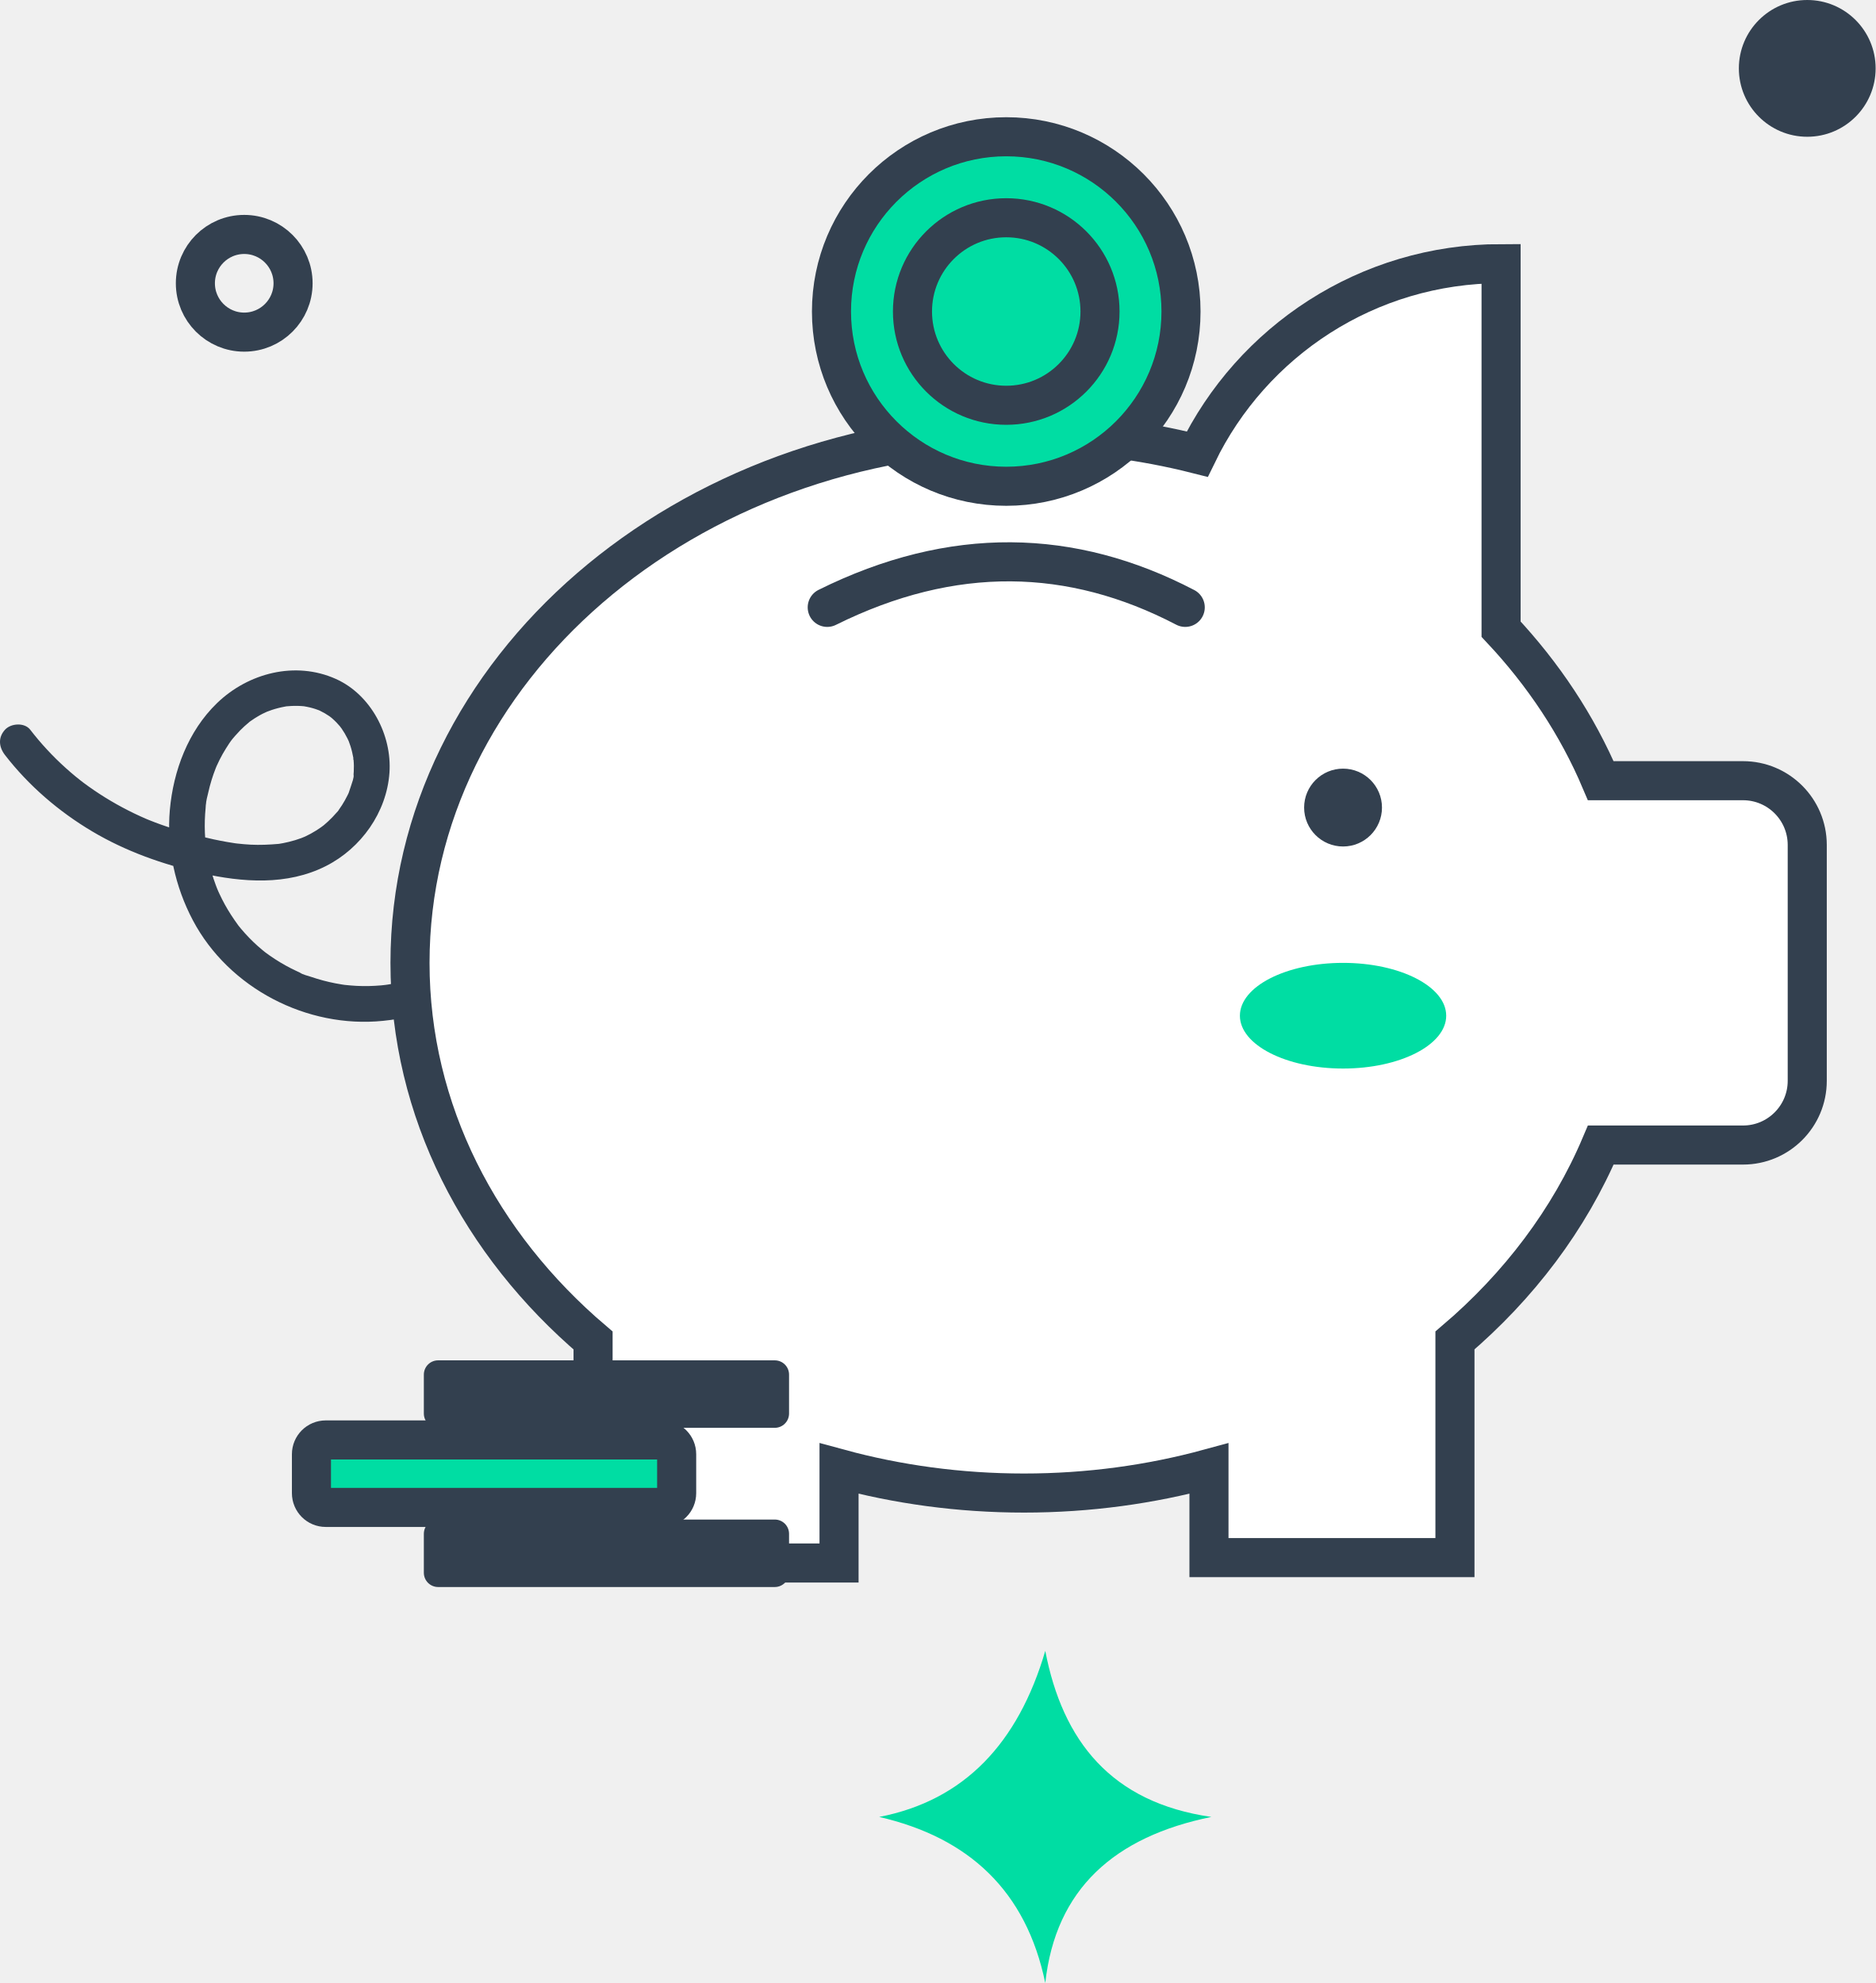
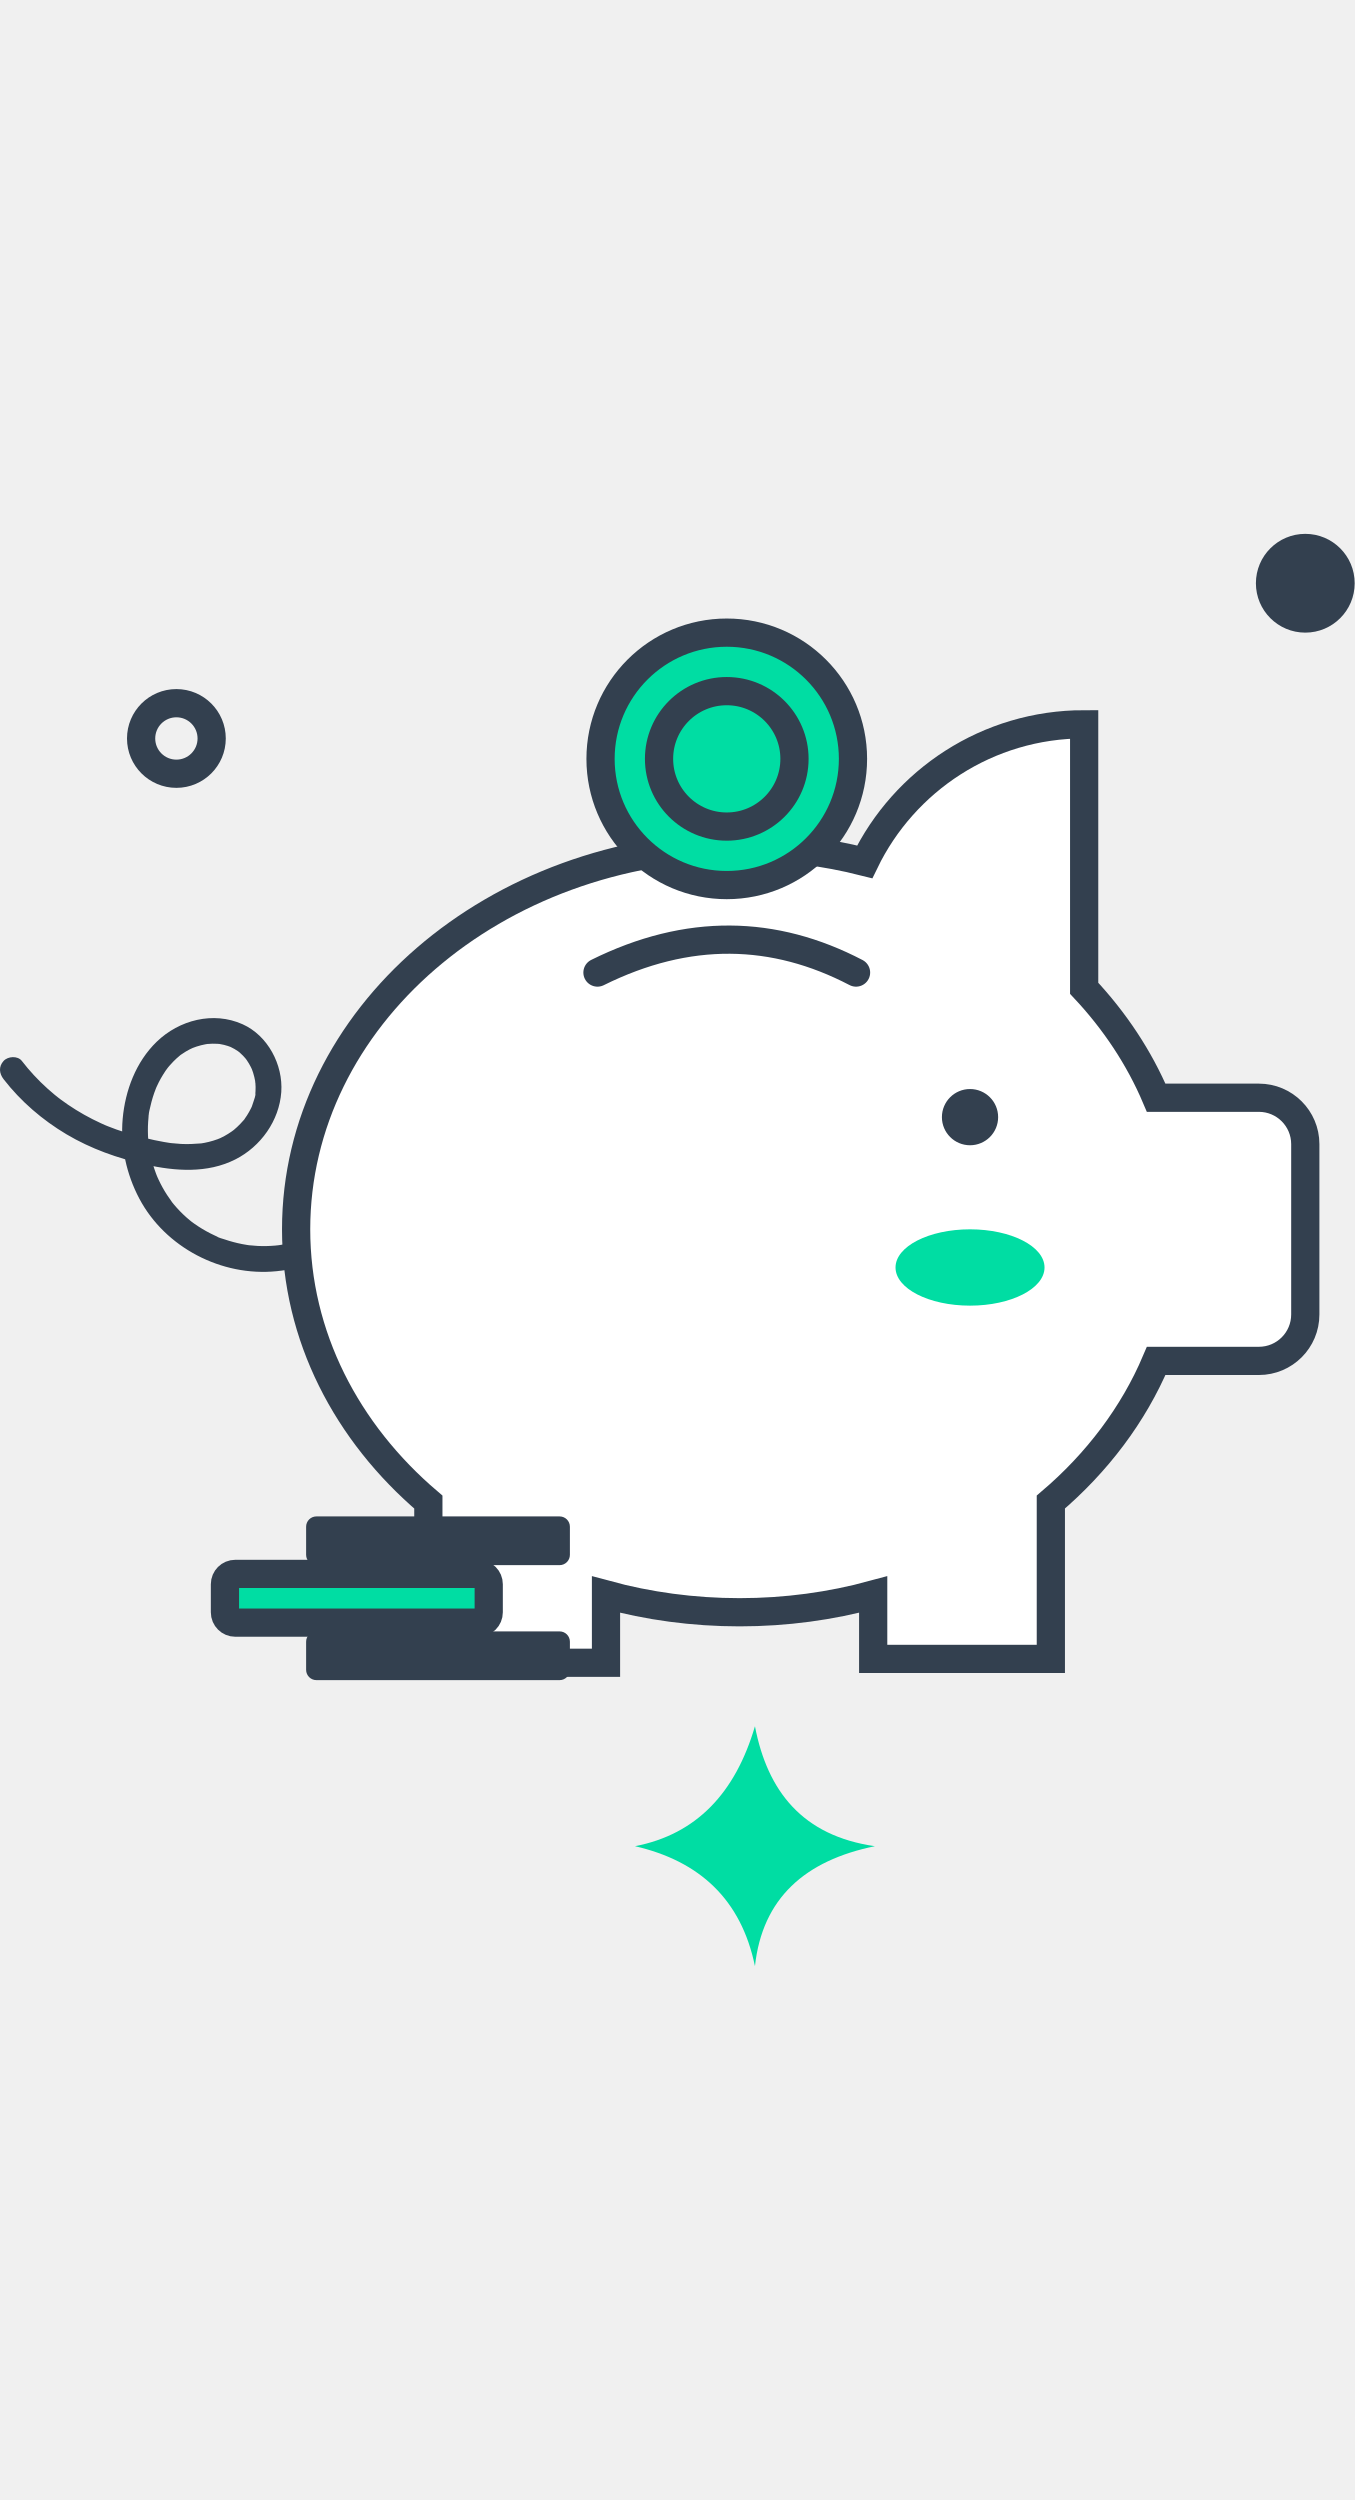
- <svg xmlns="http://www.w3.org/2000/svg" width="192" height="203" viewBox="0 0 192 203" fill="none">
+ <svg xmlns="http://www.w3.org/2000/svg" width="110" height="203" viewBox="0 0 192 203" fill="none">
  <path d="M0.512 77.294C2.941 80.431 6.012 83.072 9.42 85.099C12.875 87.155 16.688 88.499 20.6 89.383C24.818 90.333 29.384 90.673 33.358 88.66C36.962 86.838 39.581 83.163 39.866 79.113C40.14 75.249 37.963 71.103 34.373 69.5C30.224 67.644 25.403 68.894 22.207 71.987C19.263 74.836 17.744 78.894 17.386 82.911C17.042 86.794 17.926 90.778 19.745 94.215C23.419 101.155 31.414 105.3 39.209 104.504C40.22 104.402 41.225 104.241 42.215 103.993C43.142 103.759 43.789 102.671 43.489 101.747C43.179 100.79 42.236 100.22 41.243 100.472C40.841 100.574 40.436 100.662 40.027 100.735C39.935 100.749 39.844 100.768 39.753 100.782C39.731 100.786 39.278 100.863 39.585 100.812C39.888 100.76 39.442 100.83 39.417 100.83C39.278 100.844 39.143 100.859 39.004 100.874C38.179 100.947 37.346 100.965 36.517 100.925C36.1 100.903 35.688 100.866 35.275 100.823C34.935 100.786 35.293 100.83 35.348 100.833C35.235 100.823 35.118 100.801 35.005 100.782C34.778 100.746 34.548 100.706 34.322 100.662C33.482 100.497 32.656 100.278 31.845 100.001C31.484 99.877 30.994 99.778 30.68 99.559C30.721 99.588 31.049 99.719 30.735 99.581C30.651 99.544 30.567 99.504 30.483 99.468C30.253 99.362 30.023 99.252 29.796 99.135C29.037 98.748 28.303 98.306 27.605 97.817C27.455 97.711 27.305 97.601 27.156 97.492C26.791 97.225 27.36 97.663 27.141 97.481C27.053 97.408 26.962 97.338 26.871 97.261C26.549 96.999 26.239 96.721 25.939 96.432C25.64 96.144 25.348 95.844 25.07 95.534C24.931 95.377 24.793 95.22 24.657 95.059C24.584 94.971 24.511 94.88 24.438 94.789C24.194 94.497 24.628 95.052 24.384 94.719C23.89 94.044 23.43 93.346 23.025 92.612C22.824 92.247 22.634 91.871 22.459 91.494C22.419 91.41 22.382 91.326 22.342 91.239C22.335 91.224 22.159 90.8 22.269 91.074C22.378 91.345 22.21 90.921 22.203 90.906C22.159 90.797 22.119 90.691 22.079 90.581C21.779 89.774 21.535 88.949 21.349 88.109C21.257 87.7 21.18 87.287 21.115 86.874C21.1 86.783 21.082 86.688 21.075 86.597C21.115 87.028 21.096 86.761 21.085 86.666C21.06 86.41 21.031 86.158 21.012 85.903C20.947 85.044 20.943 84.182 20.998 83.328C21.012 83.12 21.031 82.911 21.049 82.703C21.06 82.597 21.089 81.914 21.078 82.429C21.085 82.005 21.224 81.542 21.319 81.129C21.509 80.278 21.765 79.442 22.086 78.631C22.123 78.543 22.156 78.452 22.196 78.364C22.028 78.722 22.148 78.481 22.181 78.404C22.284 78.189 22.382 77.97 22.488 77.758C22.682 77.374 22.893 76.998 23.12 76.637C23.343 76.275 23.58 75.91 23.847 75.581C23.566 75.924 23.985 75.424 24.055 75.344C24.227 75.146 24.402 74.957 24.584 74.77C24.866 74.485 25.162 74.211 25.472 73.959C25.56 73.89 25.768 73.66 25.494 73.938C25.552 73.875 25.658 73.817 25.724 73.769C25.918 73.631 26.119 73.499 26.323 73.379C26.509 73.265 26.699 73.159 26.893 73.061C26.991 73.01 27.59 72.747 27.185 72.911C27.616 72.74 28.051 72.593 28.5 72.48C28.712 72.425 28.924 72.382 29.139 72.341C29.227 72.327 29.333 72.298 29.424 72.294C28.997 72.312 29.329 72.308 29.442 72.298C29.899 72.257 30.355 72.246 30.812 72.276C30.907 72.283 31.002 72.294 31.097 72.298C31.561 72.327 30.823 72.239 31.108 72.298C31.32 72.338 31.531 72.374 31.739 72.425C31.926 72.469 32.108 72.524 32.291 72.582C32.404 72.619 32.514 72.666 32.627 72.703C32.751 72.751 32.718 72.736 32.525 72.656C32.59 72.685 32.656 72.714 32.722 72.743C33.069 72.907 33.405 73.101 33.723 73.32C33.745 73.335 34.081 73.598 33.85 73.408C33.62 73.218 33.949 73.496 33.967 73.51C34.132 73.653 34.285 73.799 34.439 73.956C34.559 74.08 34.676 74.208 34.785 74.339C34.804 74.361 35.052 74.701 34.884 74.46C34.716 74.215 34.957 74.569 34.972 74.588C35.195 74.909 35.392 75.245 35.567 75.596C35.615 75.694 35.658 75.793 35.706 75.891C35.83 76.136 35.553 75.472 35.699 75.877C35.757 76.041 35.819 76.202 35.874 76.37C36.009 76.786 36.1 77.21 36.181 77.641C36.214 77.809 36.13 77.853 36.17 77.546C36.163 77.615 36.188 77.732 36.195 77.805C36.214 78.003 36.221 78.196 36.225 78.393C36.228 78.591 36.225 78.784 36.214 78.981C36.21 79.069 36.203 79.157 36.195 79.241C36.188 79.328 36.181 79.416 36.17 79.5C36.181 79.423 36.188 79.35 36.199 79.274C36.254 79.61 36.027 80.139 35.929 80.464C35.87 80.658 35.805 80.851 35.735 81.041C35.695 81.147 35.611 81.45 35.742 81.045C35.702 81.173 35.629 81.297 35.575 81.414C35.406 81.761 35.217 82.093 35.012 82.418C34.902 82.59 34.785 82.758 34.669 82.922C34.457 83.222 34.705 82.897 34.709 82.879C34.702 82.941 34.49 83.145 34.45 83.193C34.183 83.503 33.898 83.799 33.599 84.076C33.463 84.201 33.328 84.321 33.19 84.438C33.175 84.449 32.828 84.734 33.054 84.551C33.263 84.387 32.897 84.665 32.853 84.694C32.517 84.931 32.17 85.147 31.812 85.344C31.634 85.442 31.451 85.534 31.265 85.621C31.173 85.665 31.078 85.705 30.987 85.746C31.374 85.567 30.918 85.767 30.863 85.789C30.439 85.946 30.008 86.078 29.566 86.184C29.373 86.231 29.175 86.275 28.978 86.312C28.854 86.334 28.73 86.356 28.606 86.377C28.533 86.388 28.456 86.403 28.383 86.41C28.595 86.381 28.631 86.377 28.492 86.392C27.55 86.472 26.619 86.516 25.669 86.469C25.205 86.443 24.741 86.403 24.281 86.352C24.179 86.341 24.077 86.326 23.974 86.315C24.358 86.363 24.077 86.33 24 86.315C23.744 86.275 23.489 86.235 23.233 86.191C21.4 85.87 19.584 85.402 17.806 84.854C16.947 84.591 16.096 84.288 15.264 83.952C15.15 83.908 15.037 83.861 14.928 83.814C14.986 83.839 15.275 83.963 14.96 83.828C14.76 83.74 14.559 83.653 14.361 83.561C13.941 83.371 13.525 83.171 13.112 82.959C11.509 82.144 9.975 81.195 8.532 80.117C8.441 80.048 8.01 79.712 8.324 79.96C8.134 79.811 7.944 79.657 7.754 79.504C7.418 79.226 7.086 78.941 6.761 78.649C6.074 78.032 5.413 77.385 4.789 76.706C4.193 76.063 3.631 75.395 3.094 74.701C2.506 73.941 1.122 74.036 0.512 74.701C-0.226 75.515 -0.113 76.483 0.512 77.294Z" fill="#33404F" />
  <path d="M178.422 79.92H163.864C161.46 74.244 157.983 69.014 153.659 64.408V26.99C139.974 26.99 128.147 34.949 122.556 46.49C116.931 45.066 110.981 44.295 104.823 44.295C70.111 44.295 41.97 68.594 41.97 98.569C41.97 113.701 49.143 127.383 60.71 137.226V160.005H85.889V150.334C91.865 151.963 98.223 152.843 104.823 152.843C111.423 152.843 117.782 151.963 123.757 150.334V159.454H148.937V137.222C155.493 131.641 160.642 124.83 163.867 117.218H178.426C182.056 117.218 185 114.274 185 110.644V86.491C184.996 82.86 182.053 79.92 178.422 79.92Z" fill="white" stroke="#33404F" stroke-width="4" stroke-miterlimit="10" />
  <path d="M137.483 86.655C139.683 86.655 141.467 84.871 141.467 82.67C141.467 80.47 139.683 78.686 137.483 78.686C135.282 78.686 133.498 80.47 133.498 82.67C133.498 84.871 135.282 86.655 137.483 86.655Z" fill="#33404F" />
  <path d="M137.483 109.387C143.314 109.387 148.042 106.966 148.042 103.978C148.042 100.991 143.314 98.569 137.483 98.569C131.651 98.569 126.924 100.991 126.924 103.978C126.924 106.966 131.651 109.387 137.483 109.387Z" fill="#00DDA3" />
  <path d="M84.68 62.177C97.533 55.8 109.718 56.118 121.328 62.177" stroke="#33404F" stroke-width="4" stroke-miterlimit="10" stroke-linecap="round" />
  <path d="M103.004 49.779C112.884 49.779 120.894 41.769 120.894 31.889C120.894 22.009 112.884 14 103.004 14C93.124 14 85.115 22.009 85.115 31.889C85.115 41.769 93.124 49.779 103.004 49.779Z" fill="#00DDA3" stroke="#33404F" stroke-width="4" stroke-miterlimit="10" />
  <path d="M103.004 41.488C108.305 41.488 112.603 37.19 112.603 31.889C112.603 26.588 108.305 22.291 103.004 22.291C97.703 22.291 93.406 26.588 93.406 31.889C93.406 37.19 97.703 41.488 103.004 41.488Z" fill="#00DDA3" stroke="#33404F" stroke-width="4" stroke-miterlimit="10" />
  <path d="M79.312 146.166H44.848C44.041 146.166 43.387 145.512 43.387 144.705V140.72C43.387 139.913 44.041 139.259 44.848 139.259H79.312C80.119 139.259 80.772 139.913 80.772 140.72V144.705C80.772 145.512 80.115 146.166 79.312 146.166Z" fill="#33404F" />
  <path d="M67.807 154.314H33.343C32.536 154.314 31.882 153.661 31.882 152.853V148.869C31.882 148.061 32.536 147.408 33.343 147.408H67.807C68.614 147.408 69.267 148.061 69.267 148.869V152.853C69.267 153.661 68.614 154.314 67.807 154.314Z" fill="#00DDA3" stroke="#33404F" stroke-width="4" stroke-miterlimit="10" />
  <path d="M79.312 162.463H44.848C44.041 162.463 43.387 161.809 43.387 161.002V157.017C43.387 156.21 44.041 155.556 44.848 155.556H79.312C80.119 155.556 80.772 156.21 80.772 157.017V161.002C80.772 161.809 80.115 162.463 79.312 162.463Z" fill="#33404F" />
  <circle cx="185" cy="7" r="7" fill="#33404F" />
  <circle cx="25" cy="29" r="5" stroke="#33404F" stroke-width="4" />
  <path d="M107 169C104.228 178.451 98.711 184.312 90 186C99.157 188.11 105.045 193.549 107 203C108.053 193.354 114.106 188.02 124 186C113.756 184.529 108.775 178.234 107 169Z" fill="#00DDA3" />
</svg>
